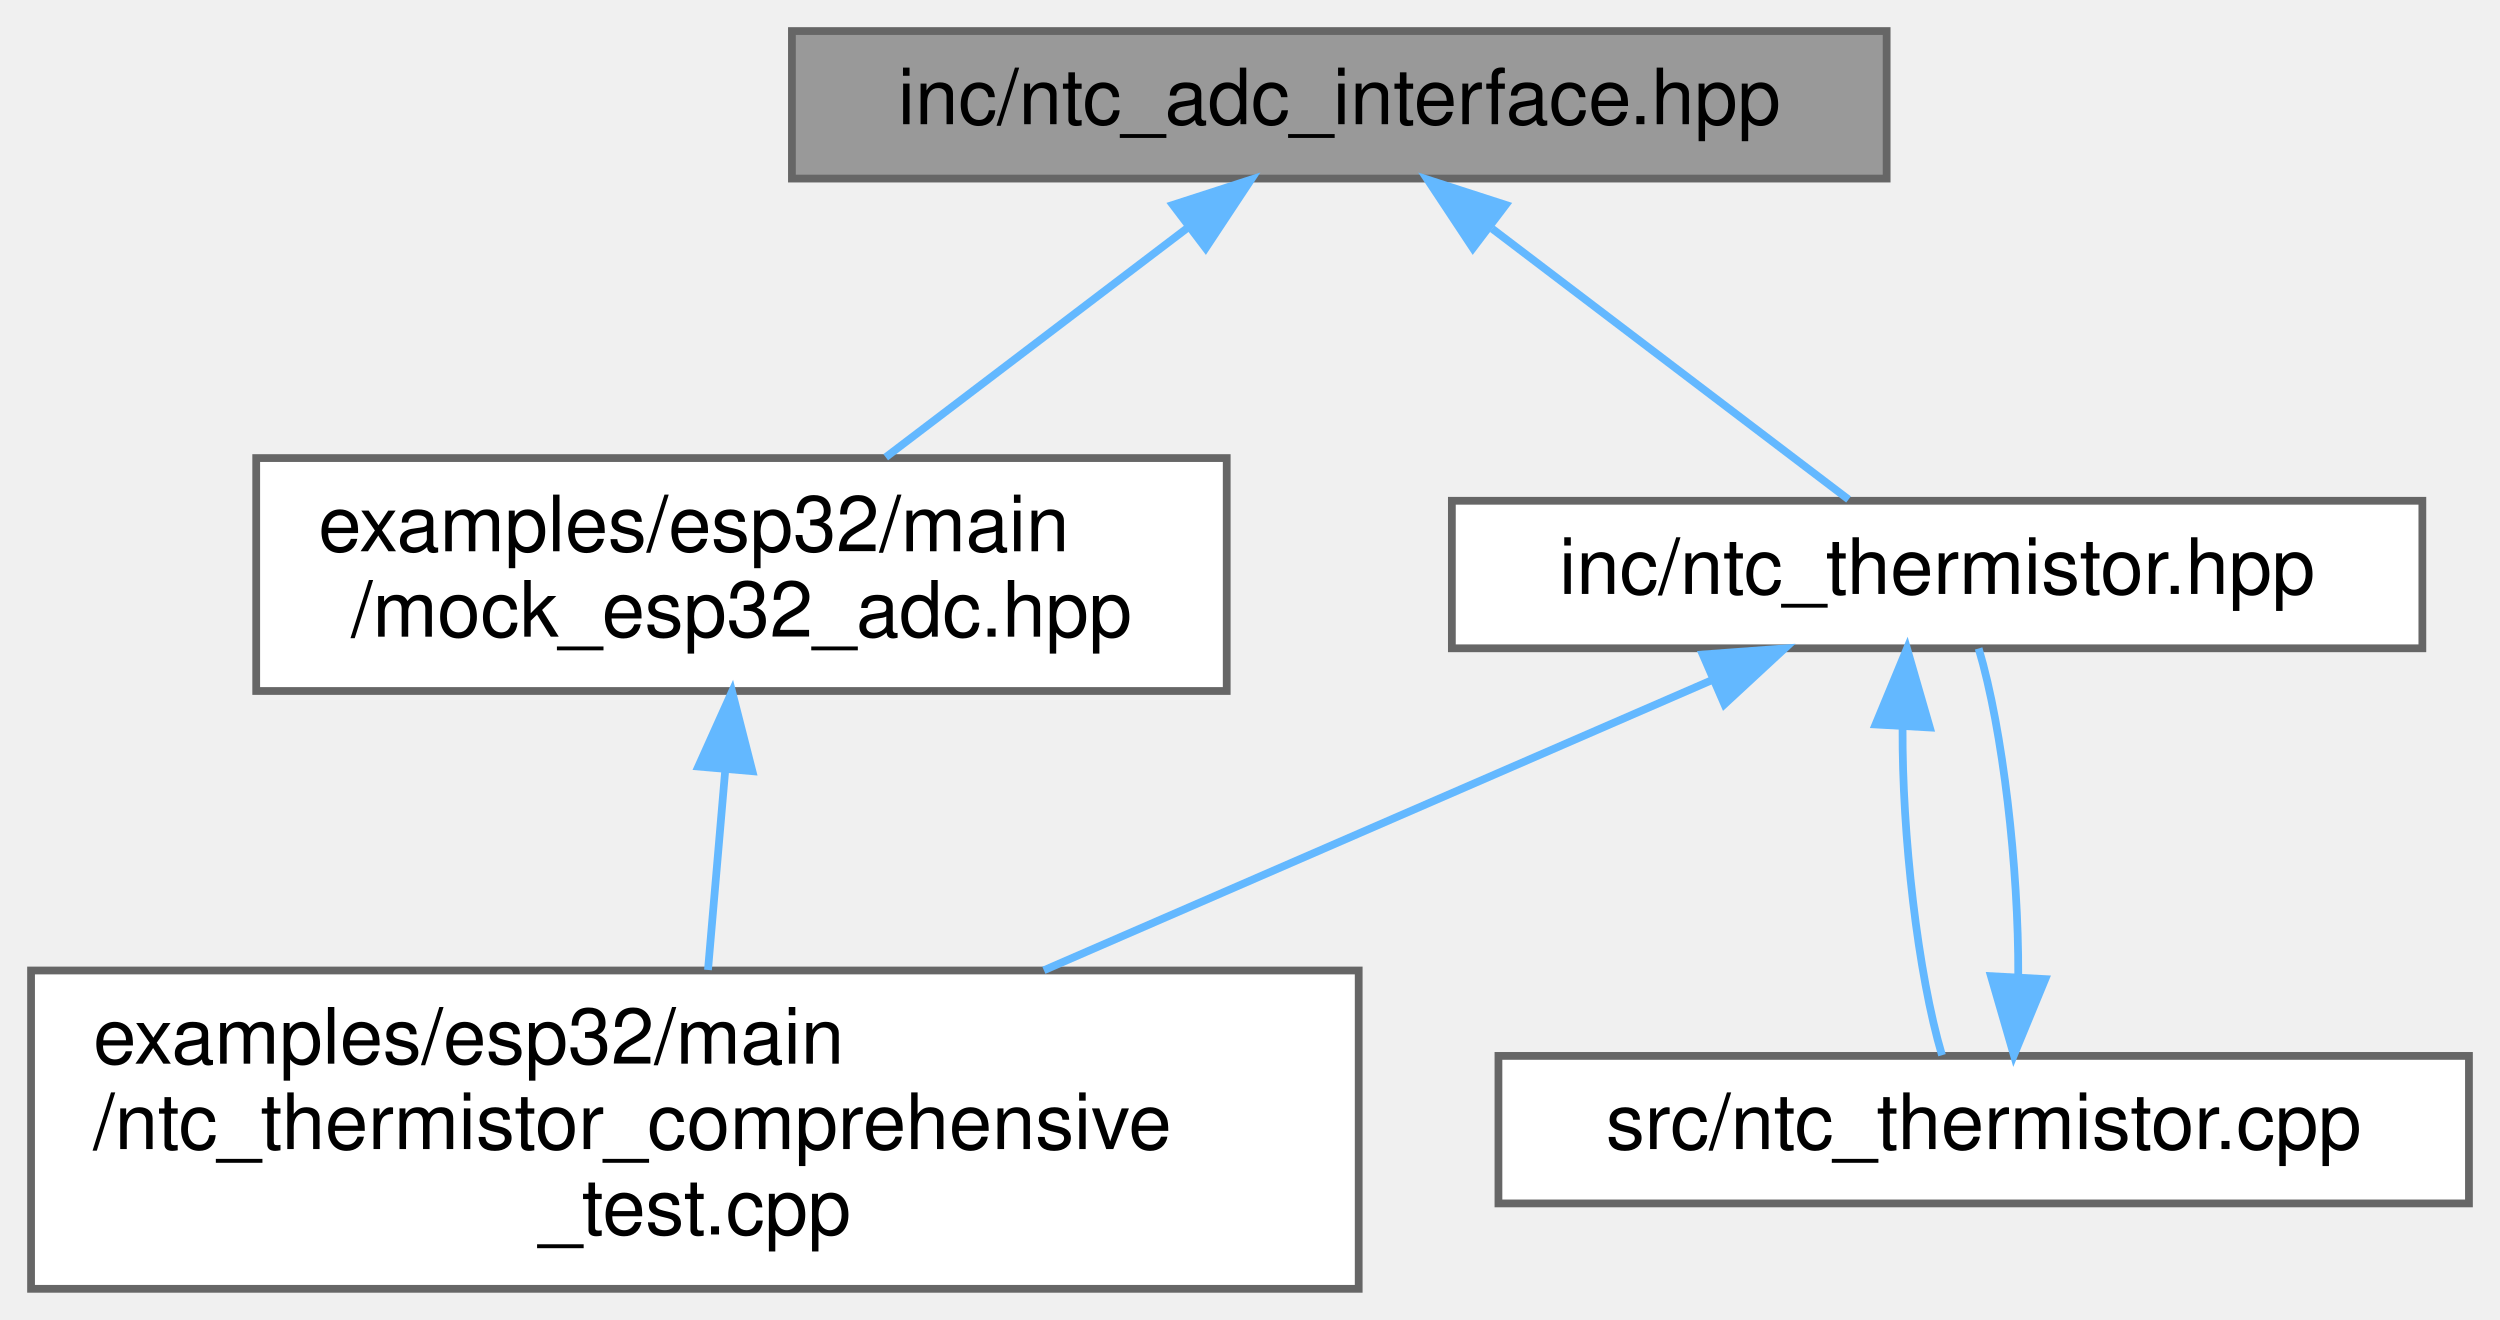
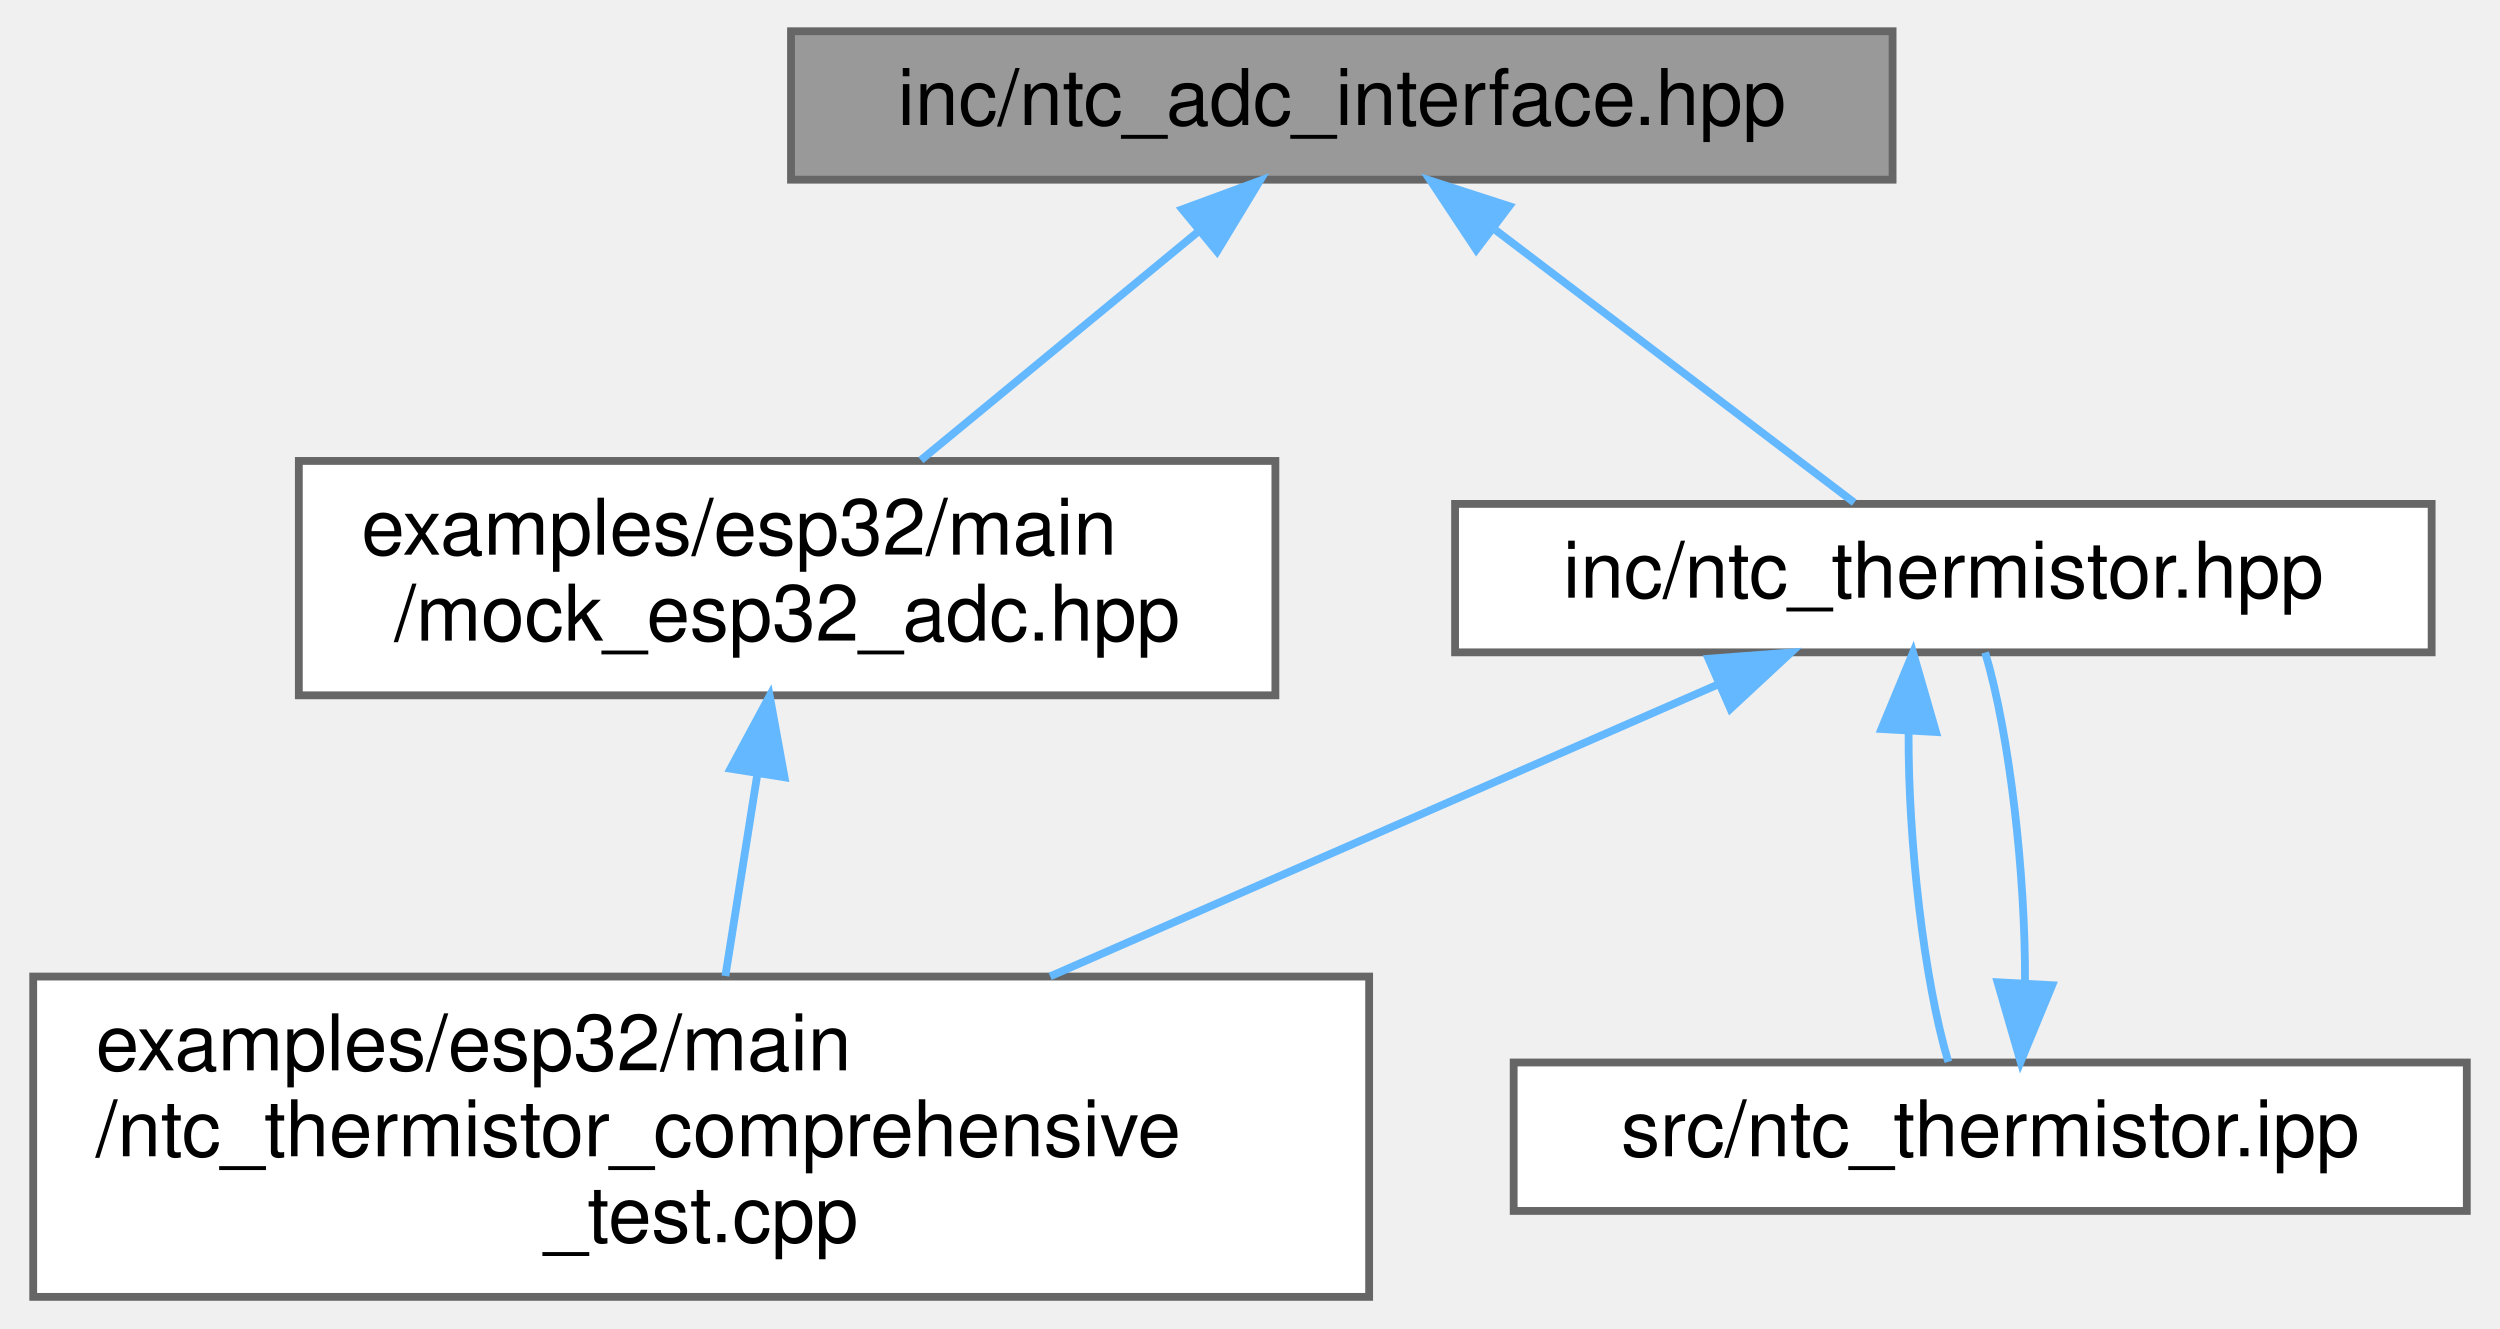
- <svg xmlns="http://www.w3.org/2000/svg" xmlns:xlink="http://www.w3.org/1999/xlink" width="322pt" height="170pt" viewBox="0.00 0.00 322.00 170.00">
+ <svg xmlns="http://www.w3.org/2000/svg" xmlns:xlink="http://www.w3.org/1999/xlink" width="320pt" height="170pt" viewBox="0.00 0.00 319.50 170.00">
  <g id="graph0" class="graph" transform="scale(1 1) rotate(0) translate(4 166)">
    <g id="Node000001" class="node">
      <g id="a_Node000001">
        <a xlink:title="CRTP-based template interface for ADC used by NTC thermistor driver.">
-           <polygon fill="#999999" stroke="#666666" points="239,-162 98,-162 98,-143 239,-143 239,-162" />
-           <text text-anchor="middle" x="168.5" y="-150" font-family="Helvetica,sans-Serif" font-size="10.00">inc/ntc_adc_interface.hpp</text>
+           <polygon fill="#999999" stroke="#666666" points="238,-162 97,-162 97,-143 238,-143 238,-162" />
+           <text text-anchor="middle" x="167.5" y="-150" font-family="Helvetica,sans-Serif" font-size="10.00">inc/ntc_adc_interface.hpp</text>
        </a>
      </g>
    </g>
    <g id="Node000002" class="node">
      <g id="a_Node000002">
        <a xlink:href="mock__esp32__adc_8hpp.html" target="_top" xlink:title="Mock ADC implementation for ESP32-C6 testing.">
-           <polygon fill="white" stroke="#666666" points="154,-107 29,-107 29,-77 154,-77 154,-107" />
-           <text text-anchor="start" x="37" y="-95" font-family="Helvetica,sans-Serif" font-size="10.00">examples/esp32/main</text>
-           <text text-anchor="middle" x="91.5" y="-84" font-family="Helvetica,sans-Serif" font-size="10.00">/mock_esp32_adc.hpp</text>
+           <polygon fill="white" stroke="#666666" points="159,-107 34,-107 34,-77 159,-77 159,-107" />
+           <text text-anchor="start" x="42" y="-95" font-family="Helvetica,sans-Serif" font-size="10.00">examples/esp32/main</text>
+           <text text-anchor="middle" x="96.5" y="-84" font-family="Helvetica,sans-Serif" font-size="10.00">/mock_esp32_adc.hpp</text>
        </a>
      </g>
    </g>
    <g id="edge1_Node000001_Node000002" class="edge">
      <g id="a_edge1_Node000001_Node000002">
        <a xlink:title=" ">
-           <path fill="none" stroke="#63b8ff" d="M149.11,-136.77C137.15,-127.68 121.89,-116.09 110.08,-107.11" />
-           <polygon fill="#63b8ff" stroke="#63b8ff" points="147.06,-139.61 157.14,-142.87 151.29,-134.03 147.06,-139.61" />
+           <path fill="none" stroke="#63b8ff" d="M149.3,-136.5C138.32,-127.45 124.41,-116 113.63,-107.11" />
+           <polygon fill="#63b8ff" stroke="#63b8ff" points="147.08,-139.21 157.02,-142.87 151.53,-133.81 147.08,-139.21" />
        </a>
      </g>
    </g>
    <g id="Node000004" class="node">
      <g id="a_Node000004">
        <a xlink:href="ntc__thermistor_8hpp.html" target="_top" xlink:title="Hardware-agnostic NTC thermistor driver for temperature measurement.">
-           <polygon fill="white" stroke="#666666" points="308,-101.5 183,-101.5 183,-82.5 308,-82.5 308,-101.5" />
-           <text text-anchor="middle" x="245.5" y="-89.5" font-family="Helvetica,sans-Serif" font-size="10.00">inc/ntc_thermistor.hpp</text>
+           <polygon fill="white" stroke="#666666" points="307,-101.5 182,-101.5 182,-82.5 307,-82.5 307,-101.5" />
+           <text text-anchor="middle" x="244.5" y="-89.5" font-family="Helvetica,sans-Serif" font-size="10.00">inc/ntc_thermistor.hpp</text>
        </a>
      </g>
    </g>
    <g id="edge3_Node000001_Node000004" class="edge">
      <g id="a_edge3_Node000001_Node000004">
        <a xlink:title=" ">
-           <path fill="none" stroke="#63b8ff" d="M188.19,-136.54C202.73,-125.49 222.02,-110.84 234.09,-101.67" />
-           <polygon fill="#63b8ff" stroke="#63b8ff" points="185.71,-134.03 179.86,-142.87 189.94,-139.61 185.71,-134.03" />
+           <path fill="none" stroke="#63b8ff" d="M187.19,-136.54C201.73,-125.49 221.02,-110.84 233.09,-101.67" />
+           <polygon fill="#63b8ff" stroke="#63b8ff" points="184.71,-134.03 178.86,-142.87 188.94,-139.61 184.71,-134.03" />
        </a>
      </g>
    </g>
    <g id="Node000003" class="node">
      <g id="a_Node000003">
        <a xlink:href="ntc__thermistor__comprehensive__test_8cpp.html" target="_top" xlink:title="Comprehensive test suite for NTC Thermistor driver on ESP32-C6.">
          <polygon fill="white" stroke="#666666" points="171,-41 0,-41 0,0 171,0 171,-41" />
          <text text-anchor="start" x="8" y="-29" font-family="Helvetica,sans-Serif" font-size="10.00">examples/esp32/main</text>
          <text text-anchor="start" x="8" y="-18" font-family="Helvetica,sans-Serif" font-size="10.00">/ntc_thermistor_comprehensive</text>
          <text text-anchor="middle" x="85.5" y="-7" font-family="Helvetica,sans-Serif" font-size="10.00">_test.cpp</text>
        </a>
      </g>
    </g>
    <g id="edge2_Node000002_Node000003" class="edge">
      <g id="a_edge2_Node000002_Node000003">
        <a xlink:title=" ">
-           <path fill="none" stroke="#63b8ff" d="M89.42,-66.91C88.69,-58.47 87.88,-49.1 87.19,-41.07" />
-           <polygon fill="#63b8ff" stroke="#63b8ff" points="85.94,-67.27 90.29,-76.94 92.91,-66.67 85.94,-67.27" />
+           <path fill="none" stroke="#63b8ff" d="M92.69,-66.91C91.35,-58.47 89.87,-49.1 88.6,-41.07" />
+           <polygon fill="#63b8ff" stroke="#63b8ff" points="89.25,-67.61 94.27,-76.94 96.17,-66.51 89.25,-67.61" />
        </a>
      </g>
    </g>
    <g id="edge4_Node000004_Node000003" class="edge">
      <g id="a_edge4_Node000004_Node000003">
        <a xlink:title=" ">
-           <path fill="none" stroke="#63b8ff" d="M216.61,-78.45C192.61,-68.03 158.06,-53.02 130.45,-41.03" />
-           <polygon fill="#63b8ff" stroke="#63b8ff" points="215.31,-81.7 225.88,-82.48 218.1,-75.28 215.31,-81.7" />
+           <path fill="none" stroke="#63b8ff" d="M215.79,-78.45C191.94,-68.03 157.61,-53.02 130.17,-41.03" />
+           <polygon fill="#63b8ff" stroke="#63b8ff" points="214.44,-81.68 225,-82.48 217.24,-75.27 214.44,-81.68" />
        </a>
      </g>
    </g>
    <g id="Node000005" class="node">
      <g id="a_Node000005">
-         <a xlink:href="ntc__thermistor_8cpp.html" target="_top" xlink:title="Hardware-agnostic NTC thermistor driver implementation.">
-           <polygon fill="white" stroke="#666666" points="314,-30 189,-30 189,-11 314,-11 314,-30" />
-           <text text-anchor="middle" x="251.5" y="-18" font-family="Helvetica,sans-Serif" font-size="10.00">src/ntc_thermistor.cpp</text>
+         <a xlink:href="ntc__thermistor_8ipp.html" target="_top" xlink:title="Hardware-agnostic NTC thermistor driver implementation.">
+           <polygon fill="white" stroke="#666666" points="311.5,-30 189.5,-30 189.5,-11 311.5,-11 311.5,-30" />
+           <text text-anchor="middle" x="250.5" y="-18" font-family="Helvetica,sans-Serif" font-size="10.00">src/ntc_thermistor.ipp</text>
        </a>
      </g>
    </g>
    <g id="edge5_Node000004_Node000005" class="edge">
      <g id="a_edge5_Node000004_Node000005">
        <a xlink:title=" ">
-           <path fill="none" stroke="#63b8ff" d="M241.05,-72.21C240.98,-58.5 243.01,-40.55 246.13,-30.09" />
-           <polygon fill="#63b8ff" stroke="#63b8ff" points="237.57,-72.69 241.62,-82.48 244.56,-72.3 237.57,-72.69" />
+           <path fill="none" stroke="#63b8ff" d="M240.05,-72.21C239.98,-58.5 242.01,-40.55 245.13,-30.09" />
+           <polygon fill="#63b8ff" stroke="#63b8ff" points="236.57,-72.69 240.62,-82.48 243.56,-72.3 236.57,-72.69" />
        </a>
      </g>
    </g>
    <g id="edge6_Node000005_Node000004" class="edge">
      <g id="a_edge6_Node000005_Node000004">
        <a xlink:title=" ">
-           <path fill="none" stroke="#63b8ff" d="M255.95,-40.38C256.01,-54.11 253.97,-72.06 250.85,-82.48" />
-           <polygon fill="#63b8ff" stroke="#63b8ff" points="259.43,-39.89 255.39,-30.09 252.44,-40.27 259.43,-39.89" />
+           <path fill="none" stroke="#63b8ff" d="M254.95,-40.38C255.01,-54.11 252.97,-72.06 249.85,-82.48" />
+           <polygon fill="#63b8ff" stroke="#63b8ff" points="258.43,-39.89 254.39,-30.09 251.44,-40.27 258.43,-39.89" />
        </a>
      </g>
    </g>
  </g>
</svg>
